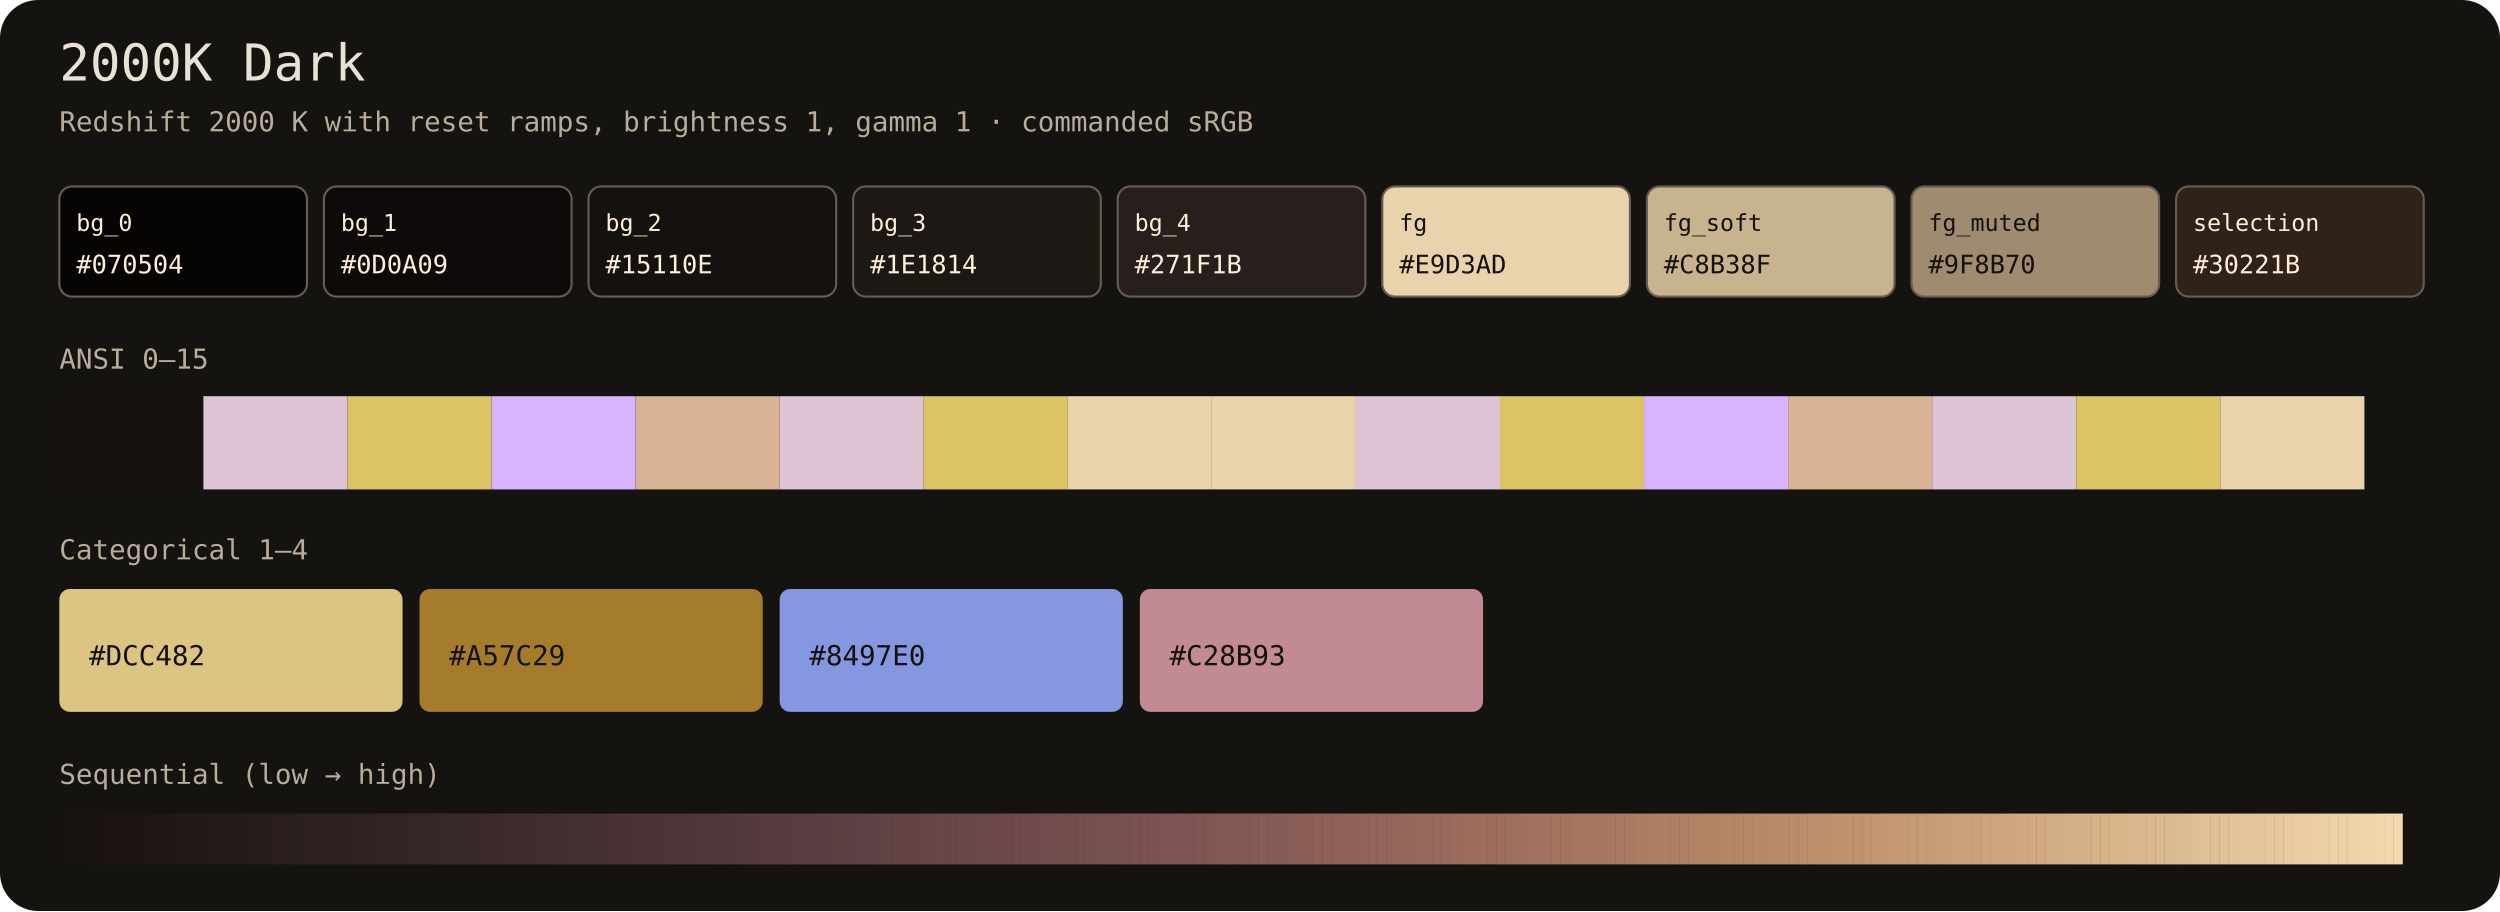
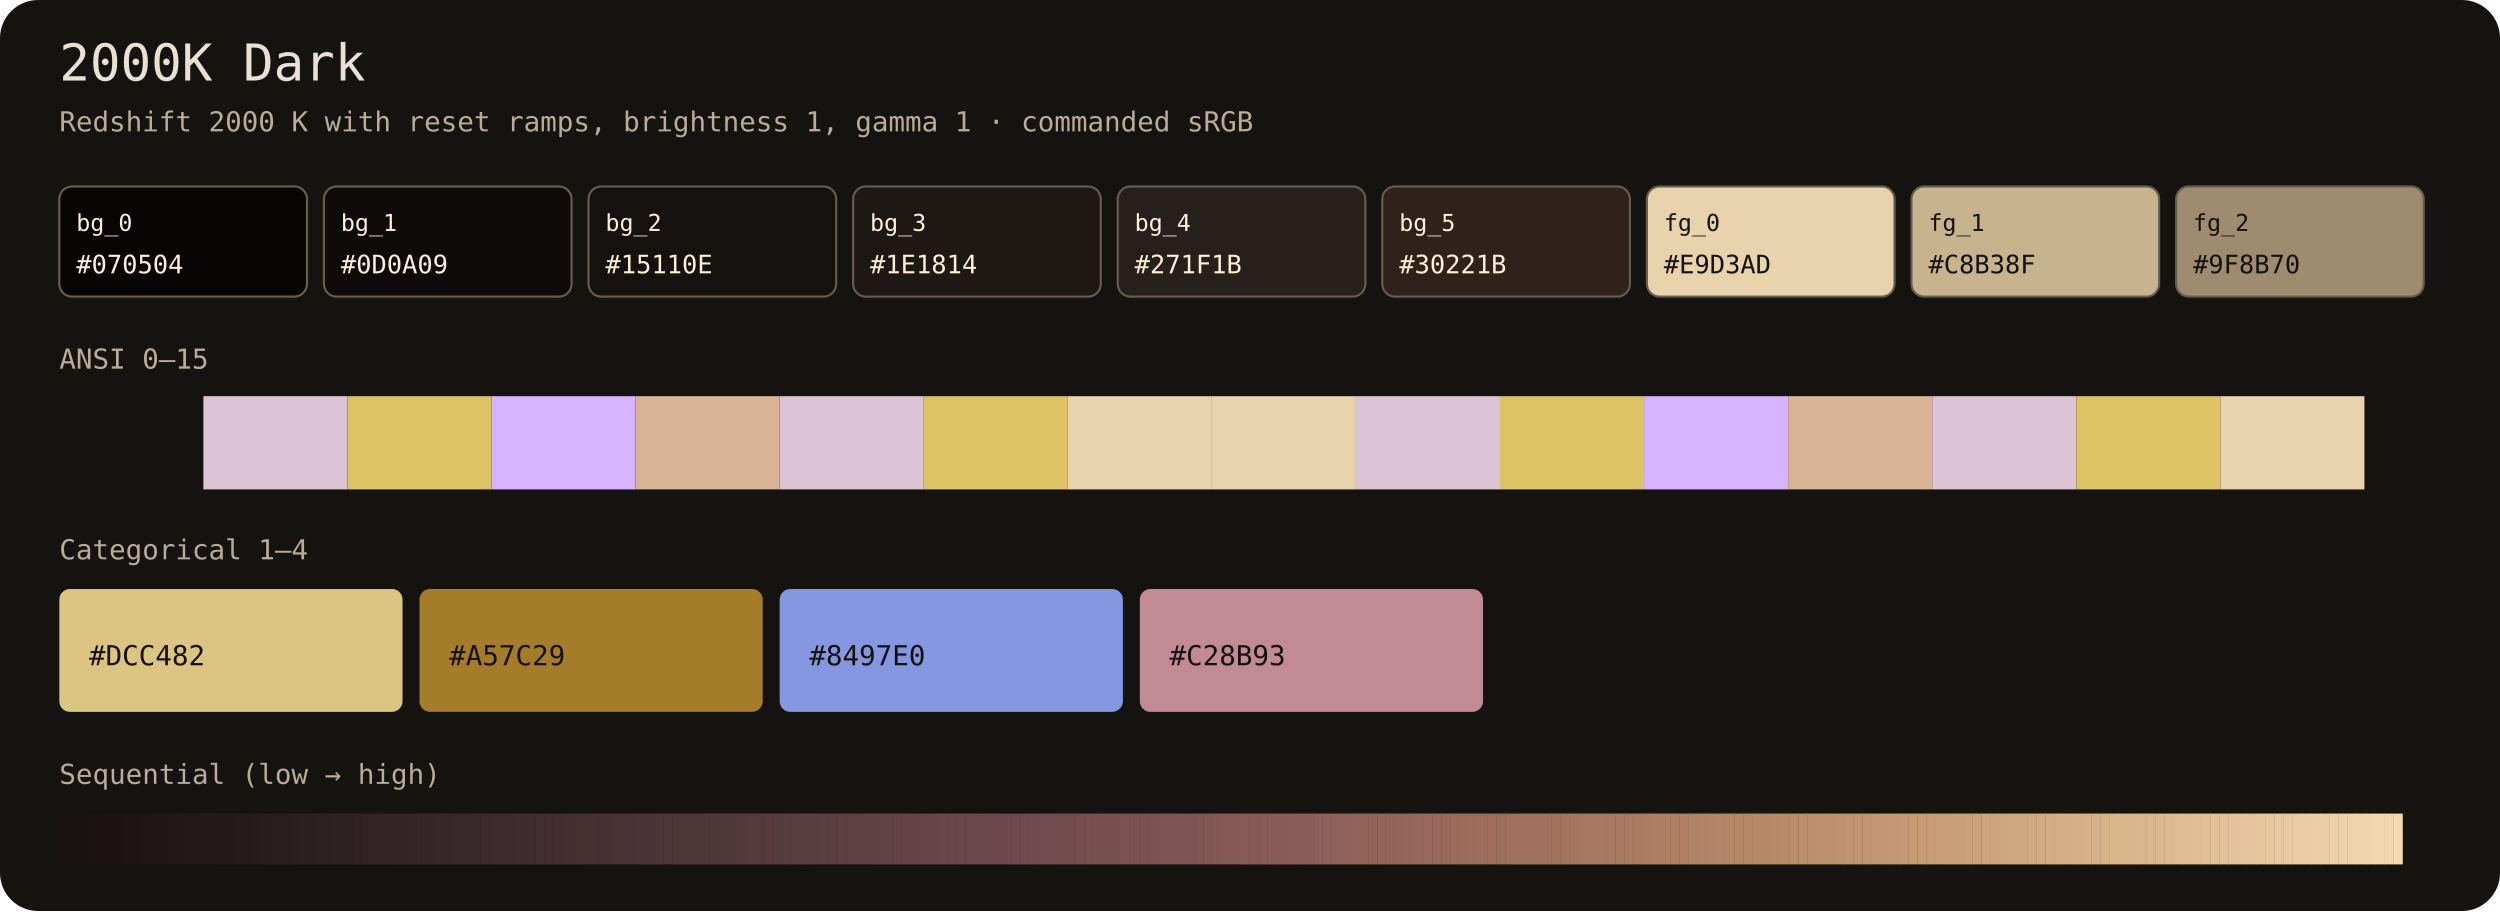
<svg xmlns="http://www.w3.org/2000/svg" width="1180" height="430" viewBox="0 0 1180 430">
  <rect width="100%" height="100%" rx="18" fill="#151310" />
  <text x="28" y="38" fill="#E9E1D4" font-size="24" font-family="ui-monospace, SFMono-Regular, Menlo, monospace">2000K Dark</text>
  <text x="28" y="62" fill="#B9AC98" font-size="13" font-family="ui-monospace, SFMono-Regular, Menlo, monospace">Redshift 2000 K with reset ramps, brightness 1, gamma 1 · commanded sRGB</text>
  <rect x="28.00" y="88" width="116.89" height="52" rx="6" fill="#070504" stroke="#665D50" />
  <text x="36" y="109" fill="#FFF0D8" font-size="11" font-family="ui-monospace, SFMono-Regular, Menlo, monospace">bg_0</text>
  <text x="36" y="129" fill="#FFF0D8" font-size="12" font-family="ui-monospace, SFMono-Regular, Menlo, monospace">#070504</text>
  <rect x="152.89" y="88" width="116.89" height="52" rx="6" fill="#0D0A09" stroke="#665D50" />
  <text x="160.889" y="109" fill="#FFF0D8" font-size="11" font-family="ui-monospace, SFMono-Regular, Menlo, monospace">bg_1</text>
  <text x="160.889" y="129" fill="#FFF0D8" font-size="12" font-family="ui-monospace, SFMono-Regular, Menlo, monospace">#0D0A09</text>
  <rect x="277.78" y="88" width="116.89" height="52" rx="6" fill="#15110E" stroke="#665D50" />
  <text x="285.778" y="109" fill="#FFF0D8" font-size="11" font-family="ui-monospace, SFMono-Regular, Menlo, monospace">bg_2</text>
  <text x="285.778" y="129" fill="#FFF0D8" font-size="12" font-family="ui-monospace, SFMono-Regular, Menlo, monospace">#15110E</text>
  <rect x="402.67" y="88" width="116.89" height="52" rx="6" fill="#1E1814" stroke="#665D50" />
  <text x="410.667" y="109" fill="#FFF0D8" font-size="11" font-family="ui-monospace, SFMono-Regular, Menlo, monospace">bg_3</text>
  <text x="410.667" y="129" fill="#FFF0D8" font-size="12" font-family="ui-monospace, SFMono-Regular, Menlo, monospace">#1E1814</text>
  <rect x="527.56" y="88" width="116.89" height="52" rx="6" fill="#271F1B" stroke="#665D50" />
  <text x="535.556" y="109" fill="#FFF0D8" font-size="11" font-family="ui-monospace, SFMono-Regular, Menlo, monospace">bg_4</text>
  <text x="535.556" y="129" fill="#FFF0D8" font-size="12" font-family="ui-monospace, SFMono-Regular, Menlo, monospace">#271F1B</text>
-   <rect x="652.44" y="88" width="116.89" height="52" rx="6" fill="#E9D3AD" stroke="#665D50" />
-   <text x="660.444" y="109" fill="#14110E" font-size="11" font-family="ui-monospace, SFMono-Regular, Menlo, monospace">fg</text>
-   <text x="660.444" y="129" fill="#14110E" font-size="12" font-family="ui-monospace, SFMono-Regular, Menlo, monospace">#E9D3AD</text>
-   <rect x="777.33" y="88" width="116.89" height="52" rx="6" fill="#C8B38F" stroke="#665D50" />
-   <text x="785.333" y="109" fill="#14110E" font-size="11" font-family="ui-monospace, SFMono-Regular, Menlo, monospace">fg_soft</text>
-   <text x="785.333" y="129" fill="#14110E" font-size="12" font-family="ui-monospace, SFMono-Regular, Menlo, monospace">#C8B38F</text>
-   <rect x="902.22" y="88" width="116.89" height="52" rx="6" fill="#9F8B70" stroke="#665D50" />
-   <text x="910.222" y="109" fill="#14110E" font-size="11" font-family="ui-monospace, SFMono-Regular, Menlo, monospace">fg_muted</text>
-   <text x="910.222" y="129" fill="#14110E" font-size="12" font-family="ui-monospace, SFMono-Regular, Menlo, monospace">#9F8B70</text>
-   <rect x="1027.11" y="88" width="116.89" height="52" rx="6" fill="#30221B" stroke="#665D50" />
-   <text x="1035.111" y="109" fill="#FFF0D8" font-size="11" font-family="ui-monospace, SFMono-Regular, Menlo, monospace">selection</text>
-   <text x="1035.111" y="129" fill="#FFF0D8" font-size="12" font-family="ui-monospace, SFMono-Regular, Menlo, monospace">#30221B</text>
+   <rect x="652.44" y="88" width="116.89" height="52" rx="6" fill="#30221B" stroke="#665D50" />
+   <text x="660.444" y="109" fill="#FFF0D8" font-size="11" font-family="ui-monospace, SFMono-Regular, Menlo, monospace">bg_5</text>
+   <text x="660.444" y="129" fill="#FFF0D8" font-size="12" font-family="ui-monospace, SFMono-Regular, Menlo, monospace">#30221B</text>
+   <rect x="777.33" y="88" width="116.89" height="52" rx="6" fill="#E9D3AD" stroke="#665D50" />
+   <text x="785.333" y="109" fill="#14110E" font-size="11" font-family="ui-monospace, SFMono-Regular, Menlo, monospace">fg_0</text>
+   <text x="785.333" y="129" fill="#14110E" font-size="12" font-family="ui-monospace, SFMono-Regular, Menlo, monospace">#E9D3AD</text>
+   <rect x="902.22" y="88" width="116.89" height="52" rx="6" fill="#C8B38F" stroke="#665D50" />
+   <text x="910.222" y="109" fill="#14110E" font-size="11" font-family="ui-monospace, SFMono-Regular, Menlo, monospace">fg_1</text>
+   <text x="910.222" y="129" fill="#14110E" font-size="12" font-family="ui-monospace, SFMono-Regular, Menlo, monospace">#C8B38F</text>
+   <rect x="1027.11" y="88" width="116.89" height="52" rx="6" fill="#9F8B70" stroke="#665D50" />
+   <text x="1035.111" y="109" fill="#14110E" font-size="11" font-family="ui-monospace, SFMono-Regular, Menlo, monospace">fg_2</text>
+   <text x="1035.111" y="129" fill="#14110E" font-size="12" font-family="ui-monospace, SFMono-Regular, Menlo, monospace">#9F8B70</text>
  <text x="28" y="174" fill="#B9AC98" font-size="13" font-family="ui-monospace, SFMono-Regular, Menlo, monospace">ANSI 0–15</text>
  <rect x="28" y="187" width="68" height="44" fill="#15110E" />
  <rect x="96" y="187" width="68" height="44" fill="#DCC4D5" />
  <rect x="164" y="187" width="68" height="44" fill="#DCC464" />
  <rect x="232" y="187" width="68" height="44" fill="#D8B3FF" />
  <rect x="300" y="187" width="68" height="44" fill="#D8B396" />
  <rect x="368" y="187" width="68" height="44" fill="#DCC4D5" />
  <rect x="436" y="187" width="68" height="44" fill="#DCC464" />
  <rect x="504" y="187" width="68" height="44" fill="#E9D3AD" />
  <rect x="572" y="187" width="68" height="44" fill="#E9D3AD" />
  <rect x="640" y="187" width="68" height="44" fill="#DCC4D5" />
  <rect x="708" y="187" width="68" height="44" fill="#DCC464" />
  <rect x="776" y="187" width="68" height="44" fill="#D8B3FF" />
  <rect x="844" y="187" width="68" height="44" fill="#D8B396" />
  <rect x="912" y="187" width="68" height="44" fill="#DCC4D5" />
  <rect x="980" y="187" width="68" height="44" fill="#DCC464" />
  <rect x="1048" y="187" width="68" height="44" fill="#E9D3AD" />
  <text x="28" y="264" fill="#B9AC98" font-size="13" font-family="ui-monospace, SFMono-Regular, Menlo, monospace">Categorical 1–4</text>
  <rect x="28" y="278" width="162" height="58" rx="5" fill="#DCC482" />
  <text x="42" y="314" fill="#14110E" font-size="13" font-family="ui-monospace, SFMono-Regular, Menlo, monospace">#DCC482</text>
  <rect x="198" y="278" width="162" height="58" rx="5" fill="#A57C29" />
  <text x="212" y="314" fill="#14110E" font-size="13" font-family="ui-monospace, SFMono-Regular, Menlo, monospace">#A57C29</text>
  <rect x="368" y="278" width="162" height="58" rx="5" fill="#8497E0" />
  <text x="382" y="314" fill="#14110E" font-size="13" font-family="ui-monospace, SFMono-Regular, Menlo, monospace">#8497E0</text>
  <rect x="538" y="278" width="162" height="58" rx="5" fill="#C28B93" />
  <text x="552" y="314" fill="#14110E" font-size="13" font-family="ui-monospace, SFMono-Regular, Menlo, monospace">#C28B93</text>
  <text x="28" y="370" fill="#B9AC98" font-size="13" font-family="ui-monospace, SFMono-Regular, Menlo, monospace">Sequential (low → high)</text>
  <rect x="28.00" y="384" width="4.5" height="24" fill="#17110F" />
  <rect x="32.32" y="384" width="4.5" height="24" fill="#181210" />
  <rect x="36.64" y="384" width="4.5" height="24" fill="#181210" />
  <rect x="40.96" y="384" width="4.5" height="24" fill="#191311" />
  <rect x="45.28" y="384" width="4.5" height="24" fill="#1A1311" />
  <rect x="49.60" y="384" width="4.5" height="24" fill="#1B1412" />
  <rect x="53.92" y="384" width="4.5" height="24" fill="#1B1413" />
  <rect x="58.24" y="384" width="4.5" height="24" fill="#1C1513" />
  <rect x="62.56" y="384" width="4.5" height="24" fill="#1D1514" />
  <rect x="66.88" y="384" width="4.5" height="24" fill="#1E1614" />
  <rect x="71.20" y="384" width="4.5" height="24" fill="#1F1615" />
  <rect x="75.52" y="384" width="4.5" height="24" fill="#1F1716" />
  <rect x="79.84" y="384" width="4.5" height="24" fill="#201716" />
  <rect x="84.16" y="384" width="4.5" height="24" fill="#211817" />
  <rect x="88.48" y="384" width="4.5" height="24" fill="#221817" />
  <rect x="92.80" y="384" width="4.5" height="24" fill="#221918" />
  <rect x="97.12" y="384" width="4.5" height="24" fill="#231919" />
  <rect x="101.44" y="384" width="4.5" height="24" fill="#241A19" />
  <rect x="105.76" y="384" width="4.5" height="24" fill="#251A1A" />
  <rect x="110.08" y="384" width="4.5" height="24" fill="#251B1A" />
  <rect x="114.40" y="384" width="4.5" height="24" fill="#261B1B" />
  <rect x="118.72" y="384" width="4.5" height="24" fill="#271C1C" />
  <rect x="123.04" y="384" width="4.5" height="24" fill="#281C1C" />
  <rect x="127.36" y="384" width="4.5" height="24" fill="#291D1D" />
  <rect x="131.68" y="384" width="4.5" height="24" fill="#291D1D" />
  <rect x="136.00" y="384" width="4.5" height="24" fill="#2A1E1E" />
  <rect x="140.32" y="384" width="4.5" height="24" fill="#2B1F1F" />
  <rect x="144.64" y="384" width="4.5" height="24" fill="#2C1F1F" />
  <rect x="148.96" y="384" width="4.5" height="24" fill="#2D2020" />
  <rect x="153.28" y="384" width="4.5" height="24" fill="#2D2021" />
  <rect x="157.60" y="384" width="4.5" height="24" fill="#2E2121" />
  <rect x="161.92" y="384" width="4.5" height="24" fill="#2F2122" />
  <rect x="166.24" y="384" width="4.5" height="24" fill="#302222" />
  <rect x="170.56" y="384" width="4.5" height="24" fill="#312223" />
  <rect x="174.88" y="384" width="4.5" height="24" fill="#312324" />
  <rect x="179.20" y="384" width="4.5" height="24" fill="#322324" />
  <rect x="183.52" y="384" width="4.5" height="24" fill="#332425" />
  <rect x="187.84" y="384" width="4.5" height="24" fill="#342426" />
  <rect x="192.16" y="384" width="4.5" height="24" fill="#352526" />
  <rect x="196.48" y="384" width="4.5" height="24" fill="#352627" />
  <rect x="200.80" y="384" width="4.5" height="24" fill="#362628" />
  <rect x="205.12" y="384" width="4.5" height="24" fill="#372728" />
  <rect x="209.44" y="384" width="4.5" height="24" fill="#382729" />
  <rect x="213.76" y="384" width="4.5" height="24" fill="#392829" />
  <rect x="218.08" y="384" width="4.5" height="24" fill="#39282A" />
  <rect x="222.40" y="384" width="4.5" height="24" fill="#3A292B" />
  <rect x="226.72" y="384" width="4.5" height="24" fill="#3B292B" />
  <rect x="231.04" y="384" width="4.5" height="24" fill="#3C2A2C" />
  <rect x="235.36" y="384" width="4.5" height="24" fill="#3D2A2D" />
  <rect x="239.68" y="384" width="4.5" height="24" fill="#3E2B2D" />
  <rect x="244.00" y="384" width="4.5" height="24" fill="#3E2C2E" />
  <rect x="248.32" y="384" width="4.5" height="24" fill="#3F2C2E" />
  <rect x="252.64" y="384" width="4.5" height="24" fill="#402D2F" />
  <rect x="256.96" y="384" width="4.5" height="24" fill="#412D30" />
  <rect x="261.28" y="384" width="4.5" height="24" fill="#422E30" />
  <rect x="265.60" y="384" width="4.5" height="24" fill="#432E31" />
  <rect x="269.92" y="384" width="4.5" height="24" fill="#442F31" />
  <rect x="274.24" y="384" width="4.5" height="24" fill="#442F32" />
  <rect x="278.56" y="384" width="4.5" height="24" fill="#453033" />
  <rect x="282.88" y="384" width="4.5" height="24" fill="#463033" />
  <rect x="287.20" y="384" width="4.5" height="24" fill="#473134" />
  <rect x="291.52" y="384" width="4.5" height="24" fill="#483234" />
  <rect x="295.84" y="384" width="4.5" height="24" fill="#493235" />
  <rect x="300.16" y="384" width="4.5" height="24" fill="#493336" />
  <rect x="304.48" y="384" width="4.5" height="24" fill="#4A3336" />
  <rect x="308.80" y="384" width="4.5" height="24" fill="#4B3437" />
  <rect x="313.12" y="384" width="4.5" height="24" fill="#4C3437" />
  <rect x="317.44" y="384" width="4.5" height="24" fill="#4D3538" />
  <rect x="321.76" y="384" width="4.5" height="24" fill="#4E3539" />
  <rect x="326.08" y="384" width="4.5" height="24" fill="#4F3639" />
  <rect x="330.40" y="384" width="4.5" height="24" fill="#4F373A" />
  <rect x="334.72" y="384" width="4.5" height="24" fill="#50373A" />
  <rect x="339.04" y="384" width="4.5" height="24" fill="#51383B" />
  <rect x="343.36" y="384" width="4.5" height="24" fill="#52383B" />
  <rect x="347.68" y="384" width="4.5" height="24" fill="#53393C" />
  <rect x="352.00" y="384" width="4.5" height="24" fill="#54393D" />
  <rect x="356.32" y="384" width="4.5" height="24" fill="#553A3D" />
  <rect x="360.64" y="384" width="4.5" height="24" fill="#563A3E" />
  <rect x="364.96" y="384" width="4.5" height="24" fill="#563B3E" />
  <rect x="369.28" y="384" width="4.5" height="24" fill="#573C3F" />
  <rect x="373.60" y="384" width="4.5" height="24" fill="#583C3F" />
  <rect x="377.92" y="384" width="4.5" height="24" fill="#593D40" />
  <rect x="382.24" y="384" width="4.5" height="24" fill="#5A3D40" />
  <rect x="386.56" y="384" width="4.5" height="24" fill="#5B3E41" />
  <rect x="390.88" y="384" width="4.5" height="24" fill="#5C3E41" />
  <rect x="395.20" y="384" width="4.5" height="24" fill="#5D3F42" />
  <rect x="399.52" y="384" width="4.5" height="24" fill="#5E3F43" />
  <rect x="403.84" y="384" width="4.5" height="24" fill="#5E4043" />
  <rect x="408.16" y="384" width="4.5" height="24" fill="#5F4044" />
  <rect x="412.48" y="384" width="4.5" height="24" fill="#604144" />
  <rect x="416.80" y="384" width="4.5" height="24" fill="#614245" />
  <rect x="421.12" y="384" width="4.5" height="24" fill="#624245" />
  <rect x="425.44" y="384" width="4.5" height="24" fill="#634346" />
  <rect x="429.76" y="384" width="4.5" height="24" fill="#644346" />
  <rect x="434.08" y="384" width="4.5" height="24" fill="#654447" />
  <rect x="438.40" y="384" width="4.5" height="24" fill="#664447" />
  <rect x="442.72" y="384" width="4.5" height="24" fill="#674548" />
  <rect x="447.04" y="384" width="4.5" height="24" fill="#684548" />
  <rect x="451.36" y="384" width="4.5" height="24" fill="#684649" />
  <rect x="455.68" y="384" width="4.5" height="24" fill="#694749" />
  <rect x="460.00" y="384" width="4.5" height="24" fill="#6A474A" />
  <rect x="464.32" y="384" width="4.5" height="24" fill="#6B484A" />
  <rect x="468.64" y="384" width="4.5" height="24" fill="#6C484A" />
  <rect x="472.96" y="384" width="4.5" height="24" fill="#6D494B" />
  <rect x="477.28" y="384" width="4.5" height="24" fill="#6E4A4B" />
  <rect x="481.60" y="384" width="4.5" height="24" fill="#6F4A4C" />
  <rect x="485.92" y="384" width="4.5" height="24" fill="#704B4C" />
  <rect x="490.24" y="384" width="4.5" height="24" fill="#714B4D" />
  <rect x="494.56" y="384" width="4.5" height="24" fill="#714C4D" />
  <rect x="498.88" y="384" width="4.5" height="24" fill="#724D4E" />
  <rect x="503.20" y="384" width="4.5" height="24" fill="#734D4E" />
  <rect x="507.52" y="384" width="4.5" height="24" fill="#744E4E" />
  <rect x="511.84" y="384" width="4.5" height="24" fill="#754E4F" />
  <rect x="516.16" y="384" width="4.5" height="24" fill="#764F4F" />
  <rect x="520.48" y="384" width="4.5" height="24" fill="#775050" />
  <rect x="524.80" y="384" width="4.5" height="24" fill="#785050" />
  <rect x="529.12" y="384" width="4.5" height="24" fill="#795150" />
  <rect x="533.44" y="384" width="4.5" height="24" fill="#7A5251" />
  <rect x="537.76" y="384" width="4.5" height="24" fill="#7B5251" />
  <rect x="542.08" y="384" width="4.5" height="24" fill="#7C5352" />
  <rect x="546.40" y="384" width="4.5" height="24" fill="#7C5452" />
  <rect x="550.72" y="384" width="4.5" height="24" fill="#7D5452" />
  <rect x="555.04" y="384" width="4.5" height="24" fill="#7E5553" />
  <rect x="559.36" y="384" width="4.5" height="24" fill="#7F5553" />
  <rect x="563.68" y="384" width="4.5" height="24" fill="#805653" />
  <rect x="568.00" y="384" width="4.5" height="24" fill="#815754" />
  <rect x="572.32" y="384" width="4.5" height="24" fill="#825754" />
  <rect x="576.64" y="384" width="4.5" height="24" fill="#835855" />
  <rect x="580.96" y="384" width="4.5" height="24" fill="#845955" />
  <rect x="585.28" y="384" width="4.5" height="24" fill="#855A55" />
  <rect x="589.60" y="384" width="4.5" height="24" fill="#865A55" />
  <rect x="593.92" y="384" width="4.5" height="24" fill="#875B56" />
  <rect x="598.24" y="384" width="4.5" height="24" fill="#875C56" />
  <rect x="602.56" y="384" width="4.5" height="24" fill="#885C56" />
  <rect x="606.88" y="384" width="4.5" height="24" fill="#895D57" />
  <rect x="611.20" y="384" width="4.5" height="24" fill="#8A5E57" />
  <rect x="615.52" y="384" width="4.5" height="24" fill="#8B5E57" />
  <rect x="619.84" y="384" width="4.5" height="24" fill="#8C5F58" />
  <rect x="624.16" y="384" width="4.5" height="24" fill="#8D6058" />
  <rect x="628.48" y="384" width="4.5" height="24" fill="#8E6158" />
  <rect x="632.80" y="384" width="4.5" height="24" fill="#8F6158" />
  <rect x="637.12" y="384" width="4.5" height="24" fill="#906259" />
  <rect x="641.44" y="384" width="4.5" height="24" fill="#916359" />
  <rect x="645.76" y="384" width="4.5" height="24" fill="#926359" />
  <rect x="650.08" y="384" width="4.5" height="24" fill="#936459" />
  <rect x="654.40" y="384" width="4.5" height="24" fill="#93655A" />
  <rect x="658.72" y="384" width="4.5" height="24" fill="#94665A" />
  <rect x="663.04" y="384" width="4.5" height="24" fill="#95665A" />
  <rect x="667.36" y="384" width="4.5" height="24" fill="#96675B" />
  <rect x="671.68" y="384" width="4.5" height="24" fill="#97685B" />
  <rect x="676.00" y="384" width="4.5" height="24" fill="#98695B" />
  <rect x="680.32" y="384" width="4.5" height="24" fill="#99695B" />
  <rect x="684.64" y="384" width="4.5" height="24" fill="#9A6A5C" />
  <rect x="688.96" y="384" width="4.5" height="24" fill="#9B6B5C" />
  <rect x="693.28" y="384" width="4.5" height="24" fill="#9C6C5C" />
  <rect x="697.60" y="384" width="4.5" height="24" fill="#9D6D5D" />
  <rect x="701.92" y="384" width="4.5" height="24" fill="#9E6D5D" />
  <rect x="706.24" y="384" width="4.5" height="24" fill="#9E6E5D" />
  <rect x="710.56" y="384" width="4.5" height="24" fill="#9F6F5D" />
  <rect x="714.88" y="384" width="4.5" height="24" fill="#A0705E" />
  <rect x="719.20" y="384" width="4.5" height="24" fill="#A1715E" />
  <rect x="723.52" y="384" width="4.5" height="24" fill="#A2715E" />
  <rect x="727.84" y="384" width="4.5" height="24" fill="#A3725F" />
  <rect x="732.16" y="384" width="4.5" height="24" fill="#A4735F" />
  <rect x="736.48" y="384" width="4.5" height="24" fill="#A5745F" />
  <rect x="740.80" y="384" width="4.5" height="24" fill="#A67560" />
  <rect x="745.12" y="384" width="4.5" height="24" fill="#A77660" />
  <rect x="749.44" y="384" width="4.5" height="24" fill="#A87760" />
  <rect x="753.76" y="384" width="4.5" height="24" fill="#A87761" />
  <rect x="758.08" y="384" width="4.5" height="24" fill="#A97861" />
  <rect x="762.40" y="384" width="4.5" height="24" fill="#AA7961" />
  <rect x="766.72" y="384" width="4.5" height="24" fill="#AB7A62" />
  <rect x="771.04" y="384" width="4.5" height="24" fill="#AC7B62" />
  <rect x="775.36" y="384" width="4.5" height="24" fill="#AD7C63" />
  <rect x="779.68" y="384" width="4.5" height="24" fill="#AE7D63" />
  <rect x="784.00" y="384" width="4.5" height="24" fill="#AF7E63" />
  <rect x="788.32" y="384" width="4.5" height="24" fill="#B07F64" />
  <rect x="792.64" y="384" width="4.5" height="24" fill="#B18064" />
  <rect x="796.96" y="384" width="4.5" height="24" fill="#B18165" />
  <rect x="801.28" y="384" width="4.5" height="24" fill="#B28265" />
  <rect x="805.60" y="384" width="4.5" height="24" fill="#B38365" />
  <rect x="809.92" y="384" width="4.5" height="24" fill="#B48466" />
  <rect x="814.24" y="384" width="4.5" height="24" fill="#B58566" />
  <rect x="818.56" y="384" width="4.5" height="24" fill="#B68667" />
  <rect x="822.88" y="384" width="4.5" height="24" fill="#B78767" />
  <rect x="827.20" y="384" width="4.5" height="24" fill="#B78868" />
  <rect x="831.52" y="384" width="4.5" height="24" fill="#B88968" />
  <rect x="835.84" y="384" width="4.5" height="24" fill="#B98A69" />
  <rect x="840.16" y="384" width="4.5" height="24" fill="#BA8B69" />
  <rect x="844.48" y="384" width="4.5" height="24" fill="#BB8C6A" />
  <rect x="848.80" y="384" width="4.5" height="24" fill="#BC8D6B" />
  <rect x="853.12" y="384" width="4.5" height="24" fill="#BD8E6B" />
  <rect x="857.44" y="384" width="4.5" height="24" fill="#BD8F6C" />
  <rect x="861.76" y="384" width="4.5" height="24" fill="#BE916D" />
  <rect x="866.08" y="384" width="4.5" height="24" fill="#BF926D" />
  <rect x="870.40" y="384" width="4.5" height="24" fill="#C0936E" />
  <rect x="874.72" y="384" width="4.5" height="24" fill="#C1946F" />
  <rect x="879.04" y="384" width="4.5" height="24" fill="#C2956F" />
  <rect x="883.36" y="384" width="4.5" height="24" fill="#C39670" />
  <rect x="887.68" y="384" width="4.5" height="24" fill="#C39771" />
  <rect x="892.00" y="384" width="4.5" height="24" fill="#C49872" />
  <rect x="896.32" y="384" width="4.5" height="24" fill="#C59973" />
  <rect x="900.64" y="384" width="4.5" height="24" fill="#C69A73" />
  <rect x="904.96" y="384" width="4.5" height="24" fill="#C79C74" />
  <rect x="909.28" y="384" width="4.5" height="24" fill="#C89D75" />
  <rect x="913.60" y="384" width="4.5" height="24" fill="#C89E76" />
  <rect x="917.92" y="384" width="4.5" height="24" fill="#C99F77" />
  <rect x="922.24" y="384" width="4.5" height="24" fill="#CAA078" />
  <rect x="926.56" y="384" width="4.5" height="24" fill="#CBA179" />
  <rect x="930.88" y="384" width="4.5" height="24" fill="#CCA27A" />
  <rect x="935.20" y="384" width="4.5" height="24" fill="#CDA47B" />
  <rect x="939.52" y="384" width="4.5" height="24" fill="#CDA57C" />
  <rect x="943.84" y="384" width="4.5" height="24" fill="#CEA67D" />
  <rect x="948.16" y="384" width="4.5" height="24" fill="#CFA77E" />
  <rect x="952.48" y="384" width="4.5" height="24" fill="#D0A87F" />
  <rect x="956.80" y="384" width="4.5" height="24" fill="#D1A980" />
  <rect x="961.12" y="384" width="4.5" height="24" fill="#D2AA81" />
  <rect x="965.44" y="384" width="4.5" height="24" fill="#D2AC82" />
  <rect x="969.76" y="384" width="4.5" height="24" fill="#D3AD83" />
  <rect x="974.08" y="384" width="4.5" height="24" fill="#D4AE84" />
  <rect x="978.40" y="384" width="4.5" height="24" fill="#D5AF85" />
  <rect x="982.72" y="384" width="4.5" height="24" fill="#D6B086" />
  <rect x="987.04" y="384" width="4.5" height="24" fill="#D7B187" />
  <rect x="991.36" y="384" width="4.5" height="24" fill="#D7B388" />
  <rect x="995.68" y="384" width="4.5" height="24" fill="#D8B489" />
  <rect x="1000.00" y="384" width="4.5" height="24" fill="#D9B58A" />
  <rect x="1004.32" y="384" width="4.5" height="24" fill="#DAB68C" />
  <rect x="1008.64" y="384" width="4.5" height="24" fill="#DBB78D" />
  <rect x="1012.96" y="384" width="4.5" height="24" fill="#DCB88E" />
  <rect x="1017.28" y="384" width="4.5" height="24" fill="#DCBA8F" />
  <rect x="1021.60" y="384" width="4.5" height="24" fill="#DDBB90" />
  <rect x="1025.92" y="384" width="4.5" height="24" fill="#DEBC91" />
  <rect x="1030.24" y="384" width="4.5" height="24" fill="#DFBD93" />
  <rect x="1034.56" y="384" width="4.5" height="24" fill="#E0BE94" />
  <rect x="1038.88" y="384" width="4.5" height="24" fill="#E1C095" />
  <rect x="1043.20" y="384" width="4.5" height="24" fill="#E1C196" />
  <rect x="1047.52" y="384" width="4.5" height="24" fill="#E2C297" />
  <rect x="1051.84" y="384" width="4.5" height="24" fill="#E3C399" />
  <rect x="1056.16" y="384" width="4.5" height="24" fill="#E4C49A" />
  <rect x="1060.48" y="384" width="4.5" height="24" fill="#E5C69B" />
  <rect x="1064.80" y="384" width="4.5" height="24" fill="#E6C79C" />
  <rect x="1069.12" y="384" width="4.5" height="24" fill="#E6C89D" />
  <rect x="1073.44" y="384" width="4.5" height="24" fill="#E7C99E" />
  <rect x="1077.76" y="384" width="4.5" height="24" fill="#E8CAA0" />
  <rect x="1082.08" y="384" width="4.5" height="24" fill="#E9CCA1" />
  <rect x="1086.40" y="384" width="4.5" height="24" fill="#EACDA2" />
  <rect x="1090.72" y="384" width="4.5" height="24" fill="#EBCEA3" />
  <rect x="1095.04" y="384" width="4.5" height="24" fill="#EBCFA4" />
  <rect x="1099.36" y="384" width="4.5" height="24" fill="#ECD0A6" />
  <rect x="1103.68" y="384" width="4.5" height="24" fill="#EDD2A7" />
  <rect x="1108.00" y="384" width="4.5" height="24" fill="#EED3A8" />
  <rect x="1112.32" y="384" width="4.5" height="24" fill="#EFD4A9" />
  <rect x="1116.64" y="384" width="4.5" height="24" fill="#F0D5AA" />
  <rect x="1120.96" y="384" width="4.5" height="24" fill="#F0D7AC" />
  <rect x="1125.28" y="384" width="4.5" height="24" fill="#F1D8AD" />
  <rect x="1129.60" y="384" width="4.5" height="24" fill="#F2D9AE" />
</svg>
